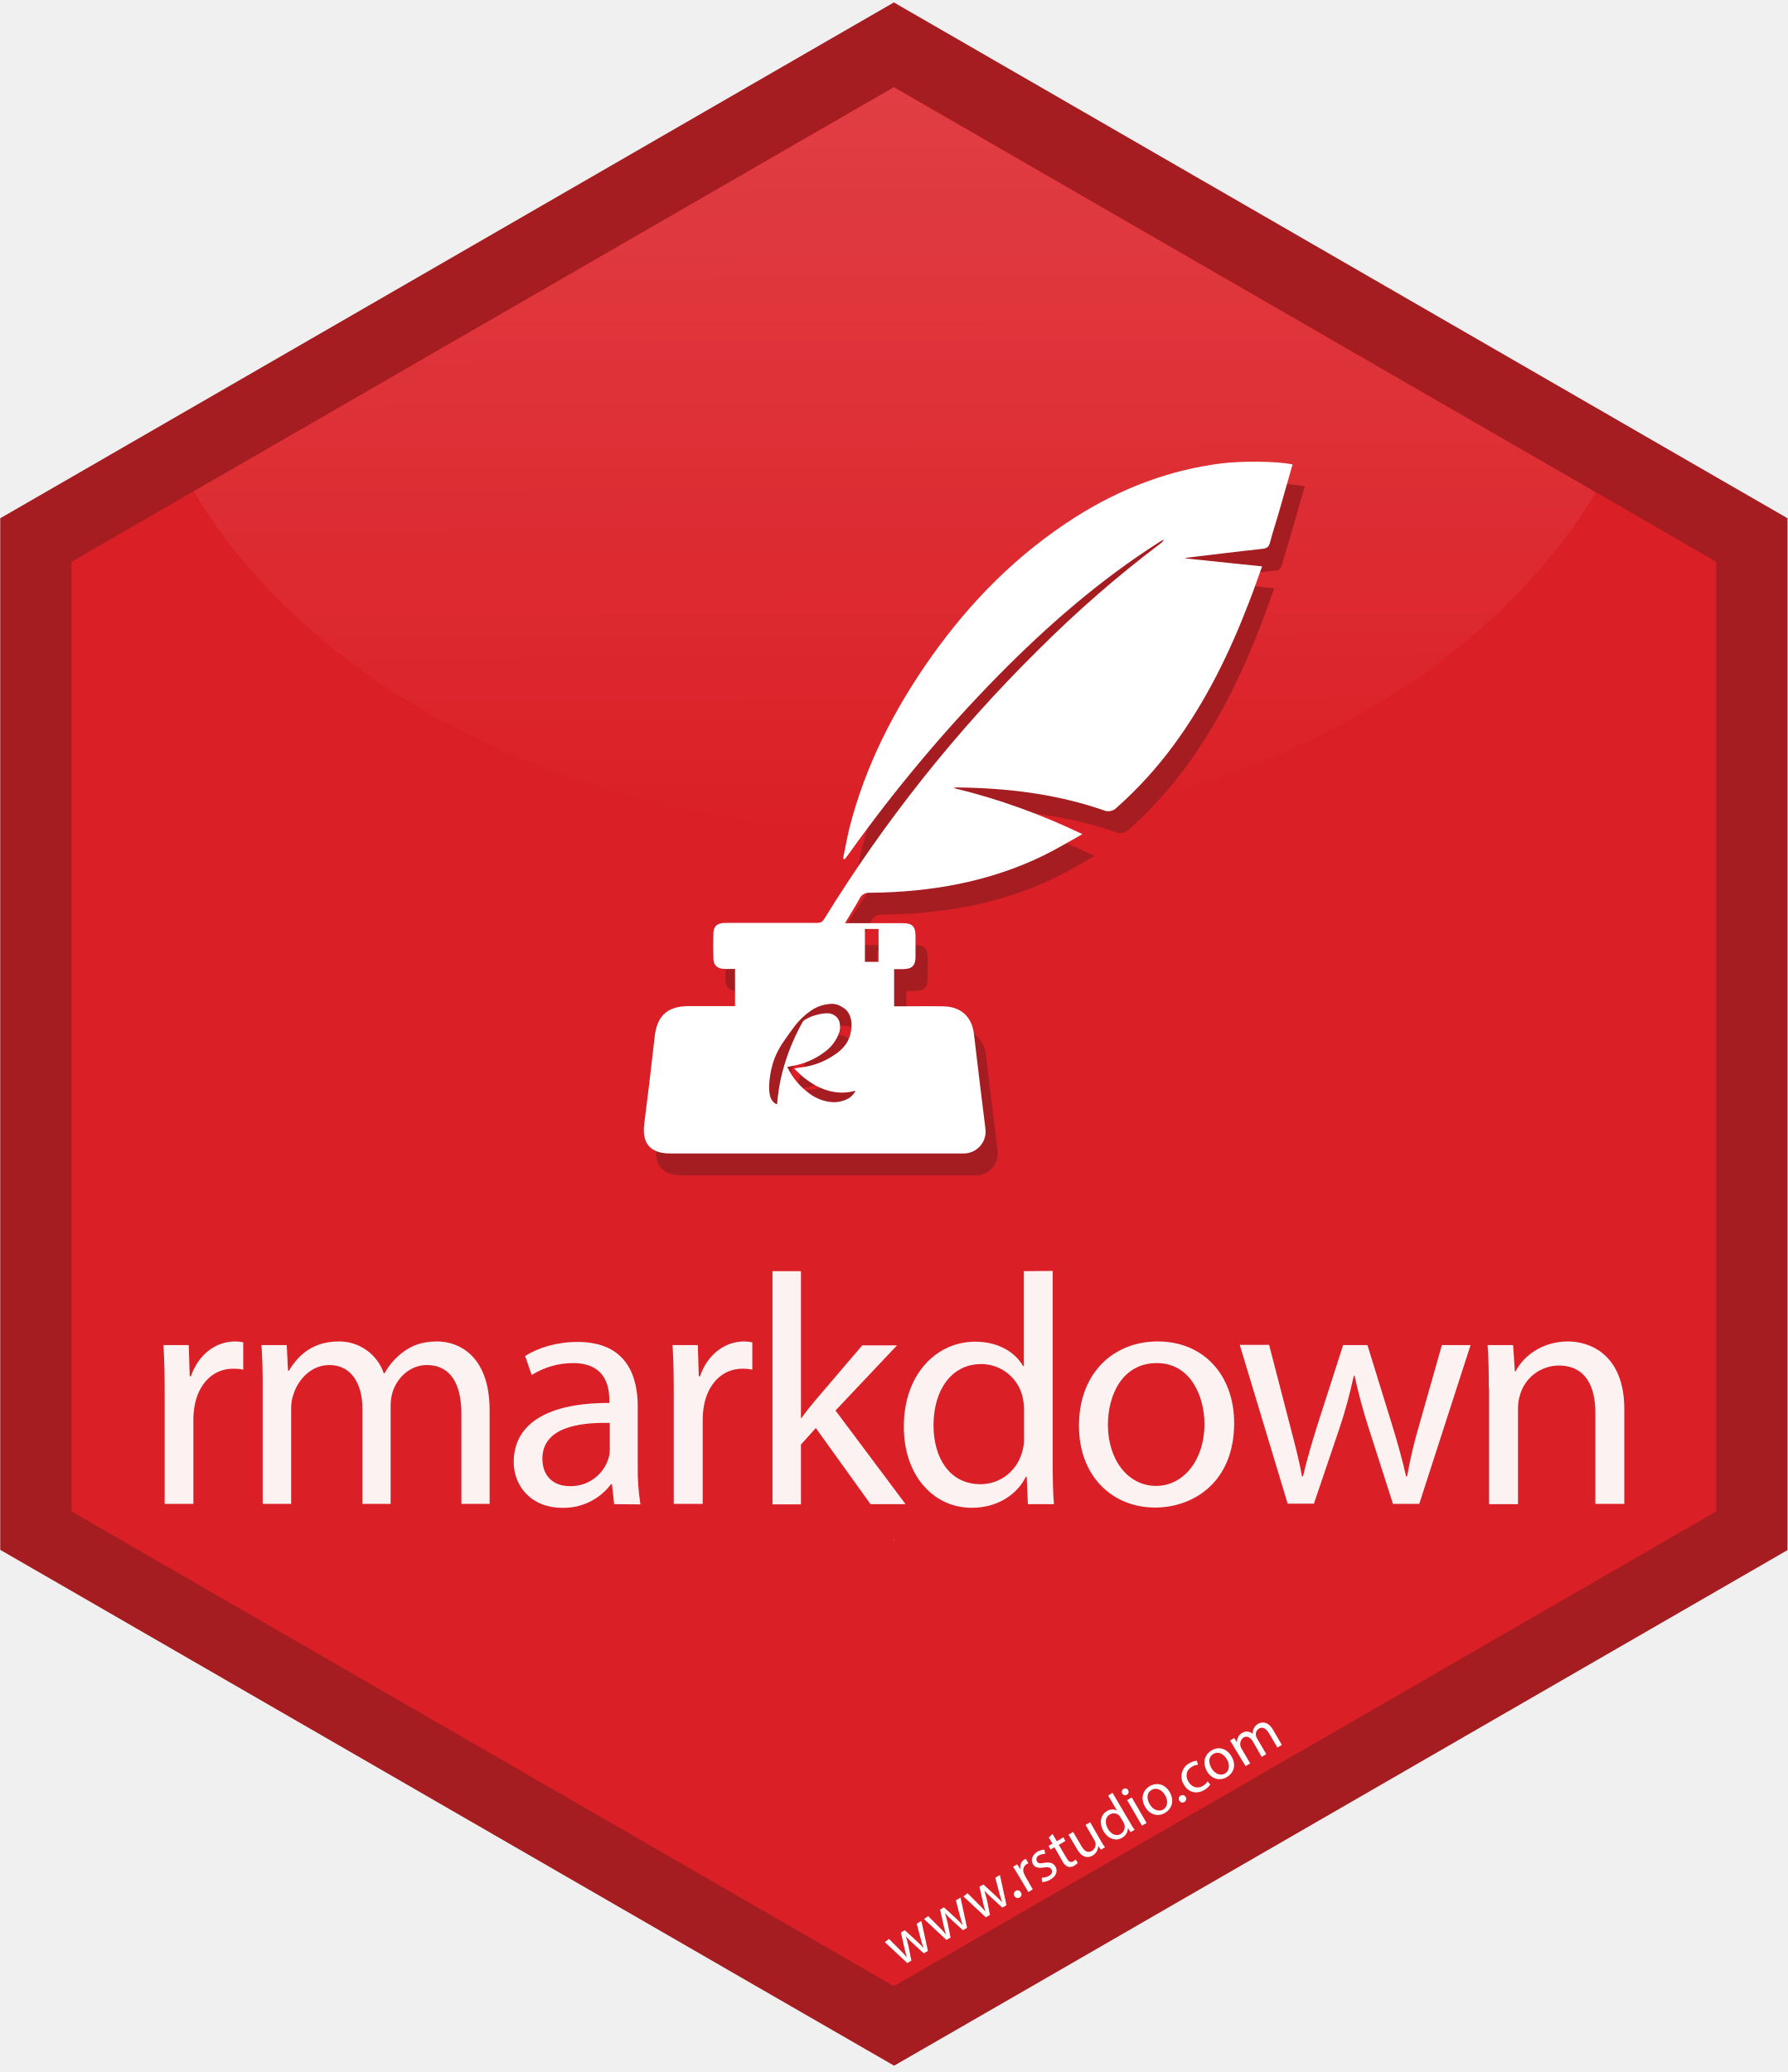
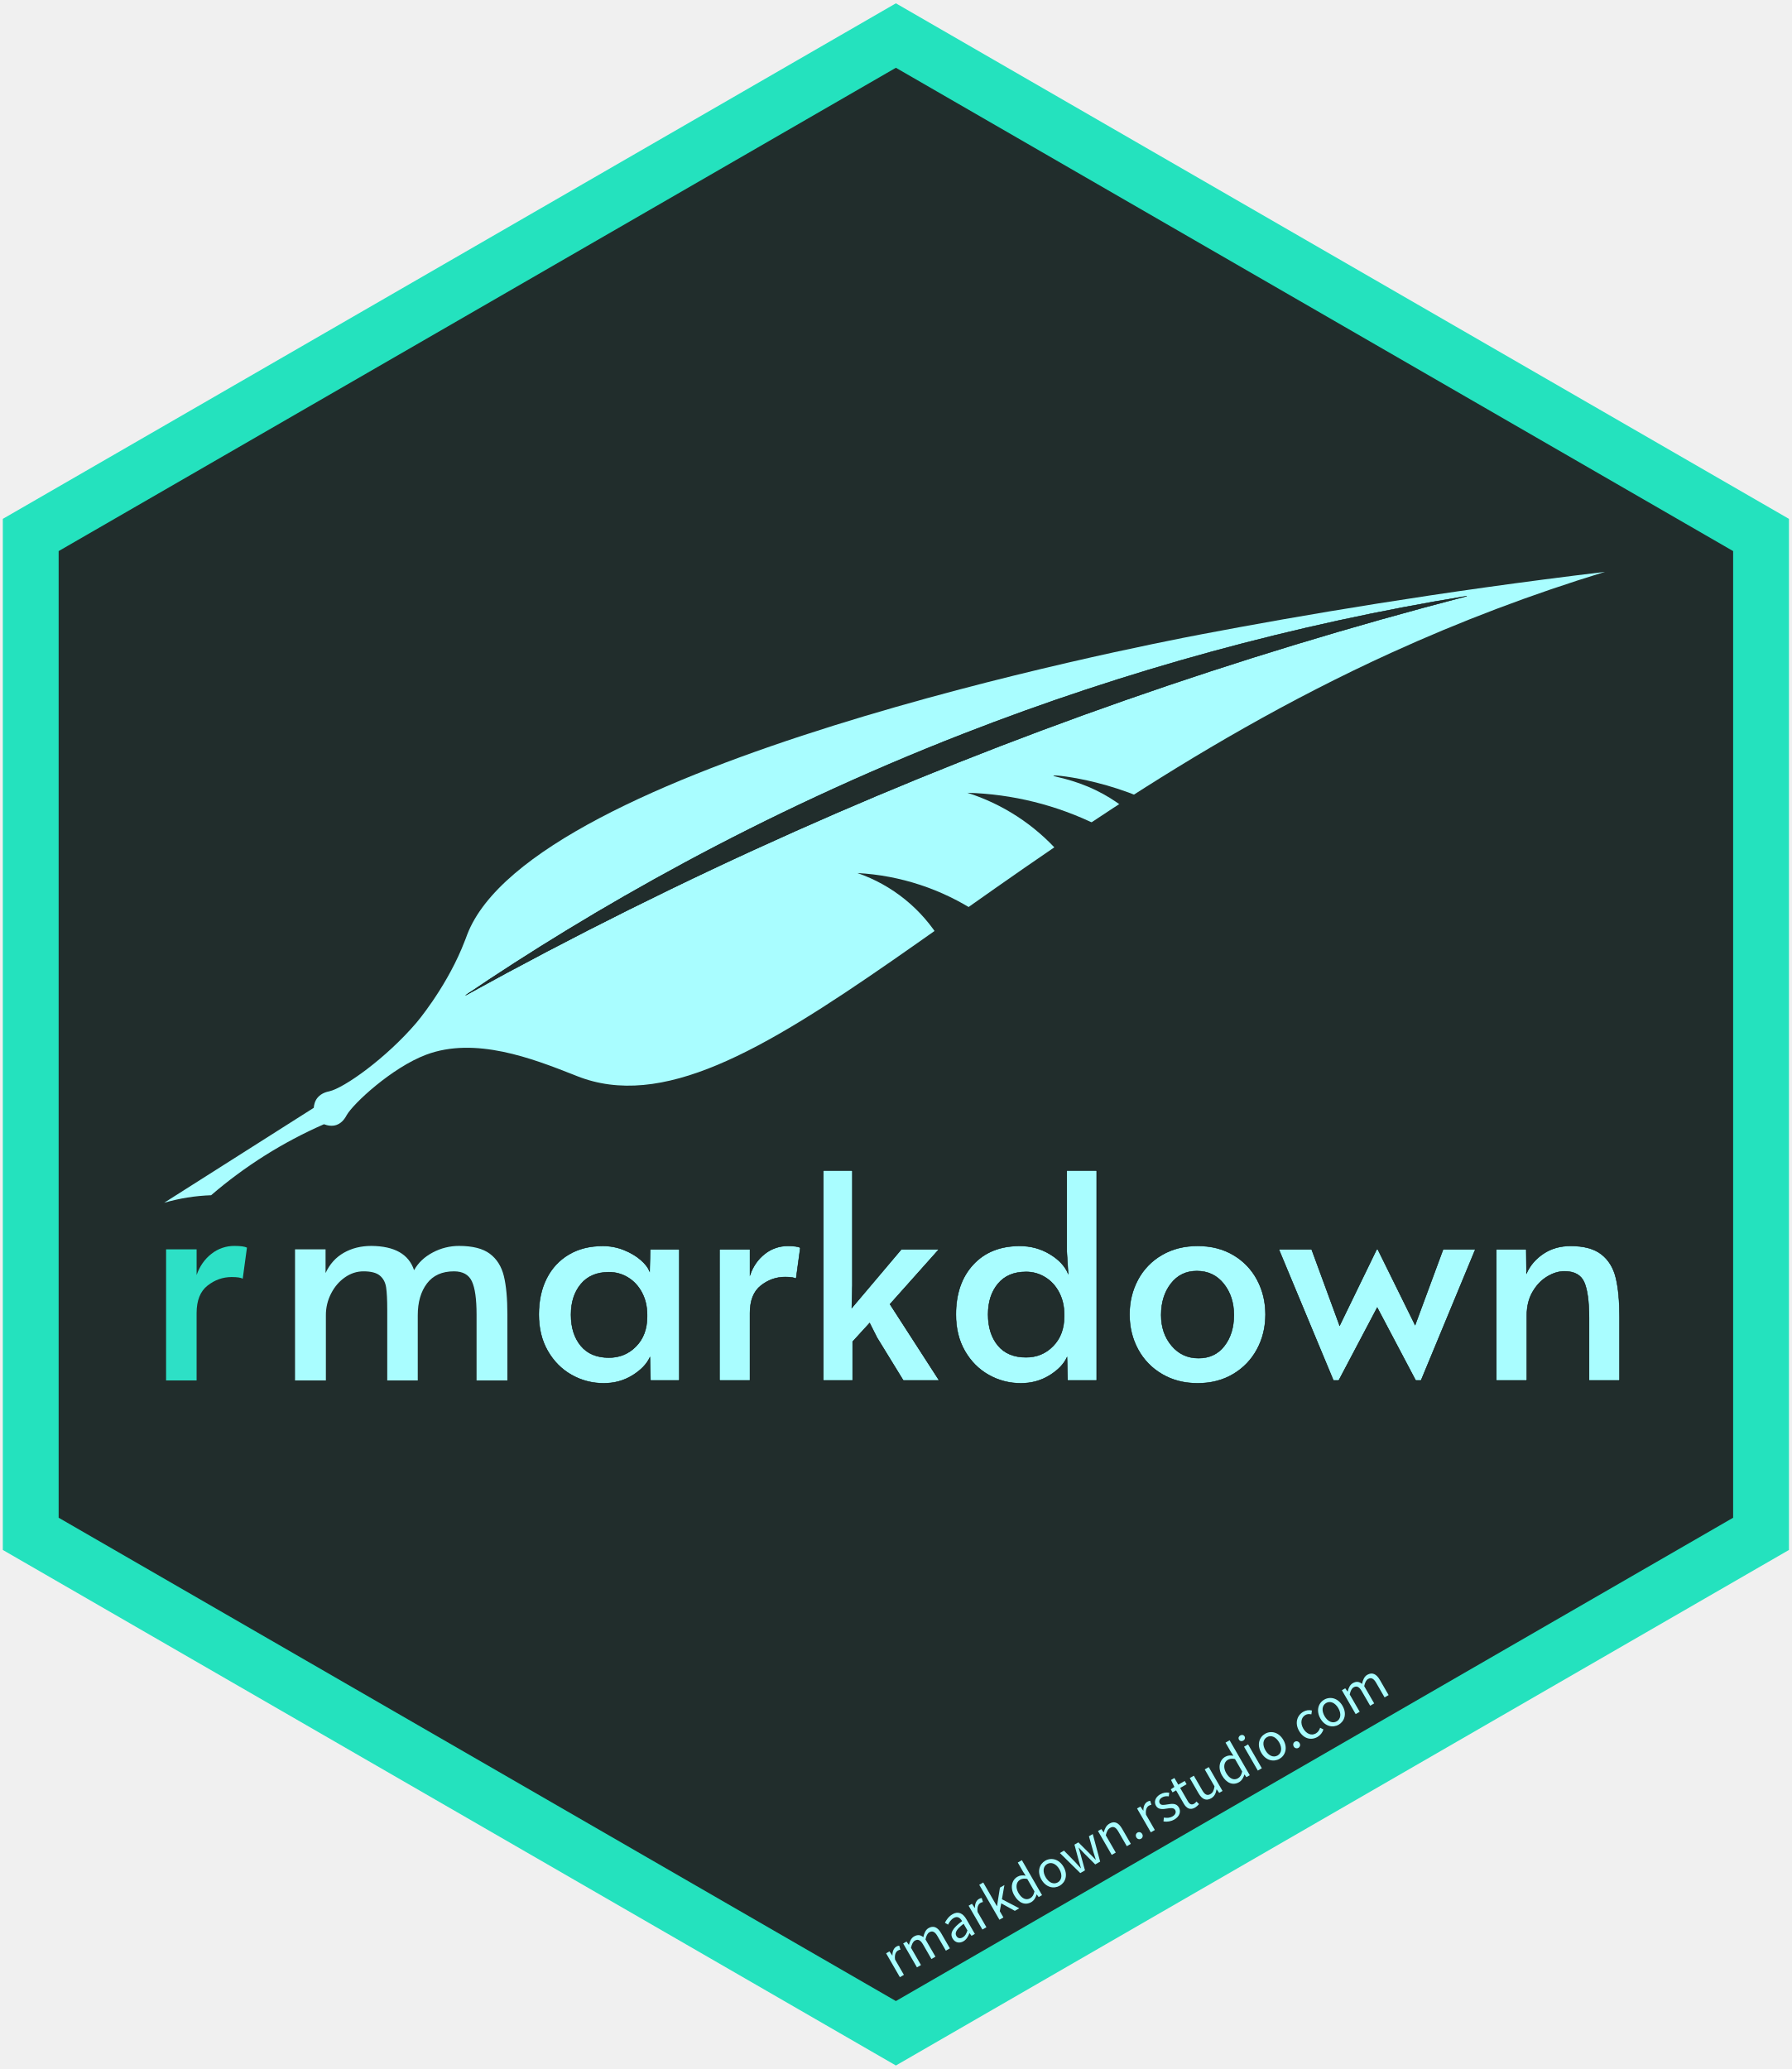
- <svg xmlns="http://www.w3.org/2000/svg" version="1.1" id="Layer_1" x="0px" y="0px" viewBox="0 0 735 852" style="enable-background:new 0 0 735 852;" xml:space="preserve">
-   <style type="text/css">
- 	.st0{fill:#DB1F26;}
- 	.st1{opacity:0.25;fill:url(#SVGID_1_);enable-background:new    ;}
- 	.st2{fill:#A51D21;}
- 	.st3{fill:#E6B35A;}
- 	.st4{opacity:0.94;}
- 	.st5{fill:#FFFFFF;}
- </style>
-   <polygon class="st0" points="715.1,224.7 367.5,24 367.5,24 19.8,224.7 19.8,626.2 367.5,826.9 715.1,626.2 " />
-   <linearGradient id="SVGID_1_" gradientUnits="userSpaceOnUse" x1="366.953" y1="973.12" x2="368.253" y2="509.6" gradientTransform="matrix(1 0 0 -1 0 852)">
-     <stop offset="0" style="stop-color:#FFFFFF;stop-opacity:0.83" />
-     <stop offset="0.56" style="stop-color:#FFFFFF;stop-opacity:0.37" />
-     <stop offset="1" style="stop-color:#FFFFFF;stop-opacity:0" />
-   </linearGradient>
-   <path class="st1" d="M368,341.7c128.5,0,239-57.2,288.1-139.3L367.5,35.8l0,0L79.6,202C128.6,284.3,239.3,341.7,368,341.7z" />
-   <path class="st2" d="M734.9,637.4V213.1l-29.3-16.9L427.8,35.8L367.5,1l-60.3,34.8L29.4,196.2L0.1,213.1v424.2l29.3,16.9  l281.3,162.4l56.9,32.8l56.9-32.8l281.3-162.4L734.9,637.4z M29.4,621.5V231l50.2-29L367.5,35.8l0,0l288.6,166.6l49.5,28.6v390.5  L367.5,816.7L29.4,621.5z" />
-   <path class="st3" d="M367,633.9c0.3-0.3,0.6-0.6,0.9-0.9h-0.3C367.5,633.3,367.3,633.6,367,633.9z" />
-   <g class="st4">
-     <path class="st5" d="M67.7,573.5c0-7.7-0.1-14.3-0.5-20.4h10.4l0.4,12.8h0.5c3-8.8,10.1-14.3,18.1-14.3c1.1,0,2.3,0.1,3.4,0.4v11.2   c-1.3-0.3-2.7-0.4-4.1-0.4c-8.4,0-14.3,6.3-15.9,15.3c-0.3,1.8-0.5,3.7-0.5,5.5v34.8H67.7V573.5z" />
-     <path class="st5" d="M108,570.8c0-6.8-0.1-12.3-0.5-17.7h10.4l0.5,10.5h0.4c3.7-6.2,9.7-12,20.5-12c8.3-0.1,15.8,5.2,18.5,13.1h0.3   c1.8-3.3,4.3-6.2,7.3-8.5c3.9-3,8.2-4.6,14.4-4.6c8.6,0,21.5,5.7,21.5,28.3v38.5h-11.6v-37c0-12.5-4.6-20.1-14.2-20.1   c-6.8,0-12,5-14,10.8c-0.6,1.9-0.9,3.9-0.9,5.9v40.4h-11.6v-39.1c0-10.4-4.6-18-13.6-18c-7.4,0-12.8,5.9-14.7,11.9   c-0.7,1.9-1,3.8-1,5.8v39.4H108V570.8z" />
-     <path class="st5" d="M252.5,618.5l-0.9-8.2h-0.4c-4.7,6.3-12.2,9.9-20,9.7c-13.2,0-20-9.3-20-18.8c0-15.8,14-24.4,39.3-24.3v-1.3   c0-5.4-1.5-15.1-14.9-15.1c-6,0-11.9,1.7-17,4.9l-2.7-7.8c5.4-3.5,13.2-5.8,21.5-5.8c20,0,24.8,13.6,24.8,26.7v24.4   c-0.1,5.2,0.3,10.5,1.1,15.7L252.5,618.5z M250.7,585.1c-13-0.3-27.7,2-27.7,14.7c0,7.7,5.1,11.3,11.2,11.3   c7.1,0.2,13.5-4.2,15.8-10.9c0.4-1.2,0.7-2.5,0.7-3.8L250.7,585.1z" />
-     <path class="st5" d="M277,573.5c0-7.7-0.1-14.3-0.5-20.4h10.4l0.4,12.8h0.5c3-8.8,10.1-14.3,18.1-14.3c1.1,0,2.3,0.1,3.4,0.4v11.2   c-1.3-0.3-2.7-0.4-4-0.4c-8.4,0-14.3,6.3-15.9,15.3c-0.3,1.8-0.5,3.7-0.5,5.5v34.8H277V573.5z" />
-     <path class="st5" d="M329.2,583.1h0.3c1.6-2.3,3.9-5.1,5.8-7.4l19.2-22.5h14.3L343.5,580l28.8,38.5h-14.4l-22.5-31.3l-6.1,6.8v24.6   h-11.7v-95.9h11.7V583.1z" />
-     <path class="st5" d="M432.8,522.6v79c0,5.8,0.1,12.4,0.5,16.9h-10.7l-0.5-11.3h-0.3c-3.6,7.3-11.6,12.8-22.3,12.8   c-15.8,0-27.9-13.4-27.9-33.2c-0.1-21.7,13.4-35.1,29.3-35.1c10,0,16.7,4.7,19.7,10h0.3v-39L432.8,522.6z M421,579.7   c0-1.7-0.2-3.4-0.5-5c-1.8-8.1-8.9-13.8-17.1-13.8c-12.3,0-19.6,10.8-19.6,25.2c0,13.2,6.5,24.2,19.3,24.2c8,0,15.3-5.3,17.4-14.2   c0.4-1.7,0.6-3.4,0.5-5.1V579.7z" />
-     <path class="st5" d="M507.4,585.2c0,24.2-16.7,34.7-32.5,34.7c-17.7,0-31.3-13-31.3-33.6c0-21.9,14.3-34.7,32.4-34.7   C494.7,551.6,507.4,565.3,507.4,585.2z M455.5,585.9c0,14.3,8.2,25.1,19.8,25.1c11.3,0,19.9-10.7,19.9-25.4   c0-11.1-5.5-25.1-19.6-25.1S455.5,573.5,455.5,585.9z" />
-     <path class="st5" d="M521.8,553.1l8.6,33.2c1.9,7.3,3.7,14,4.9,20.8h0.4c1.5-6.6,3.6-13.6,5.8-20.7l10.7-33.3h10l10.1,32.7   c2.4,7.8,4.3,14.7,5.8,21.3h0.4c1.3-7.2,2.9-14.2,5-21.2l9.3-32.8h11.8l-21.1,65.3h-10.8l-10-31.2c-2.3-7.1-4.2-14.2-5.8-21.5h-0.3   c-1.6,7.3-3.5,14.5-5.9,21.6l-10.5,31h-10.8l-19.7-65.3H521.8z" />
-     <path class="st5" d="M612.1,570.8c0-6.8-0.1-12.3-0.5-17.7h10.5l0.7,10.8h0.3c3.2-6.2,10.8-12.3,21.6-12.3c9,0,23.1,5.4,23.1,27.8   v39h-11.9v-37.6c0-10.5-3.9-19.3-15.1-19.3c-7.4,0.1-13.9,5-15.9,12.2c-0.6,1.8-0.8,3.7-0.8,5.5v39.3h-11.9V570.8z" />
+ <svg xmlns="http://www.w3.org/2000/svg" viewBox="0 0 4108.88 4745.15">
+   <defs>
+     <style>.cls-1{fill:none;stroke:#24e2be;stroke-width:128px;}.cls-1,.cls-3,.cls-6{stroke-miterlimit:10;}.cls-2{clip-path:url(#clip-path);}.cls-3,.cls-7{fill:#212d2c;}.cls-3,.cls-6{stroke:#000;}.cls-4{fill:#2de0c6;}.cls-5,.cls-6{fill:#a9fdff;}</style>
+     <clipPath id="clip-path">
+       <polygon class="cls-1" points="4038.32 3517.79 4038.32 1226.95 2054.4 81.53 70.47 1226.95 70.47 3517.79 2054.4 4663.2 4038.32 3517.79" />
+     </clipPath>
+   </defs>
+   <g id="Layer_2" data-name="Layer 2">
+     <g class="cls-2">
+       <rect class="cls-3" x="-445.6" y="-127.63" width="5000" height="5000" />
+       <path class="cls-4" d="M380.87,2865.32h70v58.95q10.37-30.12,33.72-48.47a83.77,83.77,0,0,1,53.17-18.34q20.75,0,28.54,3.93l-9.73,71.39q-5.83-3.93-25.29-3.93-30.49,0-55.44,19.65t-25,62.88V3166h-70Z" />
+       <path class="cls-5" d="M676.56,2865.32h70v54.36q14.25-30.78,41.83-46.5t63.22-15.72q79.76.66,97.92,55.67,14.25-25.55,42.79-40.61a127.38,127.38,0,0,1,60.31-15.06q46.68,0,70.68,18t32.1,51.09q8.1,33.09,8.1,88.75V3166h-70.68v-151.3q0-53.05-10.7-76T1041,2915.75q-40.86,0-61.93,27.84t-21.08,73V3166H888V3004.18q0-34.71-2.59-51.75t-14.27-26.85q-11.67-9.82-37.61-9.83-22.69,0-42.47,13.76t-31.78,37a107.64,107.64,0,0,0-12,50.1V3166H676.56Z" />
+       <path class="cls-6" d="M1310.41,3153.19q-34-19.32-54.47-55t-20.42-83.51q0-47.16,17.83-82.53t50.9-55q33.07-19.65,77.82-19.65a128.71,128.71,0,0,1,48.63,9.17q22.69,9.18,38.26,22.59t20.75,26.53l1.3-50.43h66.79V3166h-66.15l-1.29-53.05q-11,23.58-40.21,41.59t-65.49,18A148,148,0,0,1,1310.41,3153.19Zm148.17-65.5q25.29-25.86,25.29-67.79v-4.59q0-28.16-11.67-50.43t-31.77-34.72a82.26,82.26,0,0,0-44.1-12.44q-41.5,0-64.19,27.18t-22.7,70.41q0,43.89,22.37,71.07t64.52,27.18Q1433.29,3113.56,1458.58,3087.69Z" />
+       <path class="cls-6" d="M1649.87,2865.32h70v58.95q10.36-30.12,33.72-48.47a83.79,83.79,0,0,1,53.17-18.34q20.76,0,28.54,3.93l-9.73,71.39q-5.83-3.93-25.29-3.93-30.48,0-55.44,19.65t-25,62.88V3166h-70Z" />
+       <path class="cls-6" d="M2153.71,3166h-82.35l-60.31-98.25-16.86-33.4-38.9,42.57V3166h-67.44V2684.54h66.79v264l-1.3,51.09,113.48-134.27h86.24l-112.18,125.76Z" />
+       <path class="cls-6" d="M2266.86,3153.19q-34-19.32-54.47-55T2192,3014.66q0-71.38,39.55-114.3t107-42.9q37.6,0,68.74,18.67T2449.4,2921l-3.24-51.09V2684.54h68.73V3166H2448.1l-1.29-53.05q-11,23.58-40.21,41.59t-65.49,18A148,148,0,0,1,2266.86,3153.19ZM2415,3087q25.29-25.87,25.29-67.8v-4.58q0-28.15-11.67-50.44t-31.77-34.71a82.27,82.27,0,0,0-44.1-12.45q-41.51,0-64.2,27.19t-22.69,70.41q0,43.89,22.37,71.06t64.52,27.19Q2389.74,3112.91,2415,3087Z" />
+       <path class="cls-6" d="M2664.68,3151.55a144.64,144.64,0,0,1-55.11-57q-19.46-36-19.46-79.91,0-43.23,19.13-79.26a142.58,142.58,0,0,1,54.8-57q35.65-21,82.35-21t82,21a143.3,143.3,0,0,1,54.47,57q19.11,36,19.13,79.26,0,43.89-19.46,79.91a145.41,145.41,0,0,1-54.79,57q-35.36,21-81.38,21T2664.68,3151.55Zm143-64.84q21.72-28.15,21.72-70.74t-23.34-71.72q-23.36-29.14-61.61-29.15-37,0-59.33,28.82t-22.37,72q0,41.93,24,70.41t61.6,28.49Q2785.94,3114.87,2807.67,3086.71Z" />
+       <path class="cls-6" d="M3158.14,2998.94,3070,3166h-12.32l-125.16-300.64h75.22l64.2,174.88,84.95-174.88h2.59l85.6,173.57,64.19-173.57h73.93L3258.65,3166h-12.32Z" />
+       <path class="cls-6" d="M3431.14,2865.32h68.73l.65,55q12.32-27.51,38.91-45.2t62.25-17.68q46,0,70.68,19.32t33.07,54q8.42,34.72,8.43,90.39V3166h-70V3023.17q0-57-11-82.2t-45.39-25.22q-19.45,0-39.55,12.12t-33.4,35q-13.29,22.93-13.29,53.71V3166h-70Z" />
+       <path class="cls-5" d="M484.13,2741.21a441.34,441.34,0,0,0-107.62,17.24l343-217.74c.46-5.95,2.07-14.8,8.11-22.52,9.39-12,24.27-14.58,27.21-15.24,34.27-7.58,130.75-76.07,200.37-157.68,0,0,62.8-73.74,103.31-169.28,7.35-17.33,12-30.3,12.67-32.18,148.62-389.28,1529.46-659.66,1683.89-689.08,227.11-43.26,543-97.38,925.28-143.19a3993.68,3993.68,0,0,0-490.24,185.62c-947.74,432-1478.58,1125.63-1867.42,970.61-1.49-.59-4.26-1.71-8.15-3.24-93.11-36.62-224.87-87.93-337.43-45.56-78.69,29.62-167.51,112.45-182.2,138.72-1.71,3-8.61,17.08-22.95,22.21-10.43,3.74-21.07,1.46-29.12-1.52a1029.5,1029.5,0,0,0-258.73,162.83Z" />
+       <path class="cls-3" d="M1067.64,2282.66c289.61-195.82,671.62-416.42,1143.05-600.14a5711.85,5711.85,0,0,1,1152.85-315.33q-796.06,207.19-1540.41,539.11Q1438.49,2077.83,1067.64,2282.66Z" />
+       <path class="cls-7" d="M2157.28,2157a360,360,0,0,0-191.09-154.72,556.64,556.64,0,0,1,275.9,91" />
+       <path class="cls-7" d="M2428.58,1955.2a472.18,472.18,0,0,0-210.28-137,716.8,716.8,0,0,1,298.18,74.22" />
+       <path class="cls-7" d="M2575.47,1850.81a365.87,365.87,0,0,0-62.18-38.31c-53.5-26-98.17-31.26-97.73-33.47s44.55,2.29,98.5,15.82a729.39,729.39,0,0,1,97.76,32" />
+       <path class="cls-5" d="M2032,4479.85l7.65-4.42,6.51,9.46.34-.2c-.25-9,2.84-16.65,9-20.23a15.72,15.72,0,0,1,6.5-2.25l2.88,9.15a17.46,17.46,0,0,0-5.81,2.15c-4.62,2.66-8.18,9.23-6.57,20.61l20.28,35.12-9.23,5.33Z" />
+       <path class="cls-5" d="M2071.1,4457.3l7.66-4.42,5.34,7.43.34-.2c1.73-7.91,5.13-15.28,11.66-19,8.34-4.81,15.11-3.47,21.14,1.76,2.16-9.5,5.32-17,12-20.87,11.25-6.5,20.95-2.19,29,11.77l20,34.68-9.23,5.33-19.31-33.44c-5.91-10.24-11.71-12.75-18.58-8.78-4.28,2.47-7,7.82-8.86,16.37l22.88,39.63-9.23,5.33-19.31-33.44c-5.91-10.24-11.71-12.75-18.69-8.72-4.06,2.34-7,7.82-8.87,16.38l22.89,39.63-9.24,5.33Z" />
+       <path class="cls-5" d="M2184.46,4445.9c-6.89-11.94-.09-23.82,21.72-39.86-4-7-10.18-12.44-19.19-7.24-6.31,3.64-10.36,9.88-12.95,15.28l-7.3-4.34c3.18-6.19,8.62-14.44,17.4-19.51,13.4-7.73,24.17-2.09,32,11.54l19.37,33.55-7.65,4.42-4.56-6.08-.34.2c-2.71,7.27-6.71,14.38-13.57,18.35C2200.29,4457.47,2190.11,4455.69,2184.46,4445.9Zm34-18.58-8.77-15.2c-16.94,12.78-20.65,20.92-16.62,27.9,3.58,6.19,9.35,6.31,14.76,3.19S2215.9,4435.1,2218.46,4427.32Z" />
+       <path class="cls-5" d="M2221.18,4370.66l7.65-4.42,6.51,9.45.34-.2c-.25-9,2.84-16.65,9-20.23a15.76,15.76,0,0,1,6.51-2.25l2.88,9.15a17.46,17.46,0,0,0-5.81,2.15c-4.62,2.67-8.19,9.23-6.57,20.61L2262,4420l-9.23,5.33Z" />
+       <path class="cls-5" d="M2245.55,4322.66l9.12-5.27,31.33,54.27.34-.2,6.66-42.27,10.25-5.92-5.68,32.55,39.75,20.74-10.14,5.85L2296,4365.29l-3.36,17.85,8.32,14.41-9.12,5.27Z" />
+       <path class="cls-5" d="M2325.86,4346.84c-10.27-17.79-5.38-35.32,7.12-42.53,6.3-3.64,11.83-3.68,18.95-2.54l-5.85-9.08-12.15-21.06,9.34-5.39,46.29,80.16-7.66,4.42-4.49-6-.34.19c-1.88,6.64-5.65,13.62-12.07,17.33C2351.27,4370.31,2336.39,4365.08,2325.86,4346.84Zm46.29-9-16.51-28.59c-7-1.5-12.1-.68-16.6,1.92-8.78,5.07-10.89,17.55-3.67,30.05,7.54,13.06,17.6,17.75,27.17,12.23C2367.61,4350.51,2370.57,4345.5,2372.15,4337.83Z" />
+       <path class="cls-5" d="M2388.23,4310.83c-10.59-18.35-4.7-35.71,8.7-43.44s31.37-4.16,42,14.19c10.46,18.13,4.57,35.49-8.82,43.23S2398.7,4329,2388.23,4310.83Zm41.1-23.72c-7.28-12.61-18.53-17.53-28-12.07s-10.83,17.66-3.55,30.27,18.51,17.23,27.86,11.84S2436.54,4299.61,2429.33,4287.11Z" />
+       <path class="cls-5" d="M2430.46,4249.82l9.46-5.46,26.37,27c4.23,4.46,8.11,8.83,12,13.31l.45-.26c-1.68-5.78-3.48-11.49-5.06-17.34l-9.82-36.51,9-5.2,26.82,26.69c4.34,4.4,8.44,8.64,12.61,13l.45-.26c-1.69-5.78-3.54-11.32-5.4-17.15l-10.27-36.25,8.78-5.07,16.95,63.17-11.26,6.5-24.84-24.84c-4.34-4.39-8.28-8.88-12.82-13.61l-.45.26c1.95,6.23,3.81,12.06,5.34,18.08l9.24,33.69-10.8,6.24Z" />
+       <path class="cls-5" d="M2517.83,4199.38l7.65-4.42,5.34,7.43.34-.19c2.19-8.17,5.48-15.48,13-19.83,11.49-6.63,21-2.19,29,11.77l20,34.67-9.24,5.34-19.3-33.44c-5.92-10.25-11.6-12.82-18.81-8.66-5.63,3.25-7.77,8.39-10.1,17.09l22.88,39.63-9.23,5.33Z" />
+       <path class="cls-5" d="M2605.84,4214c-2.47-4.28-1.12-9,2.59-11.1s8.34-.91,10.81,3.37a7.74,7.74,0,1,1-13.4,7.73Z" />
+       <path class="cls-5" d="M2607.44,4147.64l7.66-4.42,6.51,9.46.33-.2c-.24-9,2.85-16.65,9-20.23a15.76,15.76,0,0,1,6.51-2.25l2.88,9.14a17.85,17.85,0,0,0-5.82,2.16c-4.61,2.66-8.18,9.23-6.56,20.6l20.28,35.13-9.24,5.33Z" />
+       <path class="cls-5" d="M2668,4177.38l1-8.85c6.93,1.1,13.34,1,19.87-2.77,7.2-4.16,8.59-10.07,5.86-14.79-3.25-5.63-11.21-4.34-18.47-3.15-9.4,1.67-20.1,2.9-25.43-6.33-5.07-8.79-2-19.57,9.83-26.4a31.59,31.59,0,0,1,20.58-3.62l-1,8.39c-5.34-.67-10.45-.42-15.29,2.37-6.87,4-7.88,9.5-5.47,13.67,3,5.18,10.06,3.65,17.61,2.44,9.58-1.63,20.24-3.43,26.22,6.93,5.14,8.89,2.34,20.42-10.61,27.89A38,38,0,0,1,2668,4177.38Z" />
+       <path class="cls-5" d="M2714.4,4136.33l-17.49-30.28-8.11,4.68-4-7,8.24-5.51-7.72-16,7.77-4.48,8.84,15.31,14.75-8.52,4.36,7.55-14.75,8.51,17.55,30.4c3.9,6.76,8.25,9.35,14.55,5.71a23,23,0,0,0,5.35-5l5.83,5.94a39.23,39.23,0,0,1-9,7.88C2728.87,4152.3,2720.64,4147.14,2714.4,4136.33Z" />
+       <path class="cls-5" d="M2748.26,4112.58l-20-34.68,9.35-5.4,19.3,33.44c5.92,10.25,11.49,12.88,18.7,8.72,5.63-3.25,7.94-8.34,9.42-17.74l-22.43-38.85,9.23-5.33,31.6,54.72-7.66,4.42-5.73-8.1-.34.19c-1.62,8.9-4.75,16-12.29,20.31C2765.79,4131,2756.32,4126.54,2748.26,4112.58Z" />
+       <path class="cls-5" d="M2802.2,4071.83c-10.27-17.79-5.39-35.32,7.11-42.54,6.31-3.64,11.84-3.68,19-2.53l-5.84-9.09-12.16-21.05,9.35-5.4,46.28,80.17-7.66,4.42-4.49-6-.34.19c-1.87,6.64-5.65,13.62-12.06,17.32C2827.6,4095.29,2812.73,4090.07,2802.2,4071.83Zm46.28-9-16.51-28.6c-7-1.5-12.09-.67-16.6,1.93-8.78,5.07-10.88,17.55-3.67,30,7.54,13.06,17.61,17.76,27.18,12.24C2843.94,4075.5,2846.91,4070.49,2848.48,4062.82Z" />
+       <path class="cls-5" d="M2841.12,3989.76c-2.08-3.6-.62-7.59,3-9.67s7.78-1.34,9.86,2.26.63,7.59-3,9.67S2843.14,3993.25,2841.12,3989.76Zm11.64,16.25,9.23-5.33,31.59,54.72-9.23,5.33Z" />
+       <path class="cls-5" d="M2892.26,4019.83c-10.59-18.35-4.71-35.71,8.69-43.45s31.38-4.15,42,14.2c10.46,18.13,4.57,35.49-8.83,43.22S2902.73,4038,2892.26,4019.83Zm41.09-23.72c-7.28-12.61-18.52-17.53-28-12.07s-10.82,17.66-3.54,30.27,18.51,17.23,27.85,11.84S2940.57,4008.61,2933.35,3996.11Z" />
+       <path class="cls-5" d="M2966.77,4005.64c-2.47-4.28-1.12-9,2.6-11.11s8.33-.91,10.8,3.37a7.74,7.74,0,1,1-13.4,7.74Z" />
+       <path class="cls-5" d="M2979,3969.78c-10.6-18.35-4.37-35.9,9.7-44a26.24,26.24,0,0,1,19.7-2.81l-1.22,8.81c-4.78-1-9.33-1.07-13.72,1.46-9.91,5.72-12.17,18.44-4.89,31.05s19,17,29,11.19c5.06-2.93,8-7.94,9.65-12.93l7.63,3.86a30.82,30.82,0,0,1-13.65,17.18C3006.61,3992,2989.42,3987.91,2979,3969.78Z" />
+       <path class="cls-5" d="M3027.92,3941.51c-10.59-18.35-4.7-35.71,8.69-43.45s31.38-4.15,42,14.2c10.46,18.12,4.57,35.49-8.82,43.22S3038.39,3959.63,3027.92,3941.51Zm41.1-23.73c-7.28-12.61-18.53-17.52-28-12.06s-10.82,17.65-3.54,30.26,18.51,17.24,27.86,11.84S3076.23,3930.28,3069,3917.78Z" />
+       <path class="cls-5" d="M3077.13,3876.47l7.66-4.42,5.34,7.42.34-.19c1.74-7.91,5.14-15.28,11.67-19.05,8.33-4.81,15.11-3.47,21.13,1.76,2.17-9.51,5.33-17,12-20.87,11.26-6.5,21-2.19,29,11.77l20,34.68-9.23,5.33-19.31-33.44c-5.91-10.25-11.71-12.75-18.58-8.79-4.28,2.47-7,7.82-8.86,16.38l22.88,39.63-9.23,5.33-19.31-33.44c-5.91-10.24-11.71-12.75-18.69-8.72-4.06,2.34-7.05,7.82-8.86,16.37l22.88,39.63-9.23,5.34Z" />
+     </g>
+     <polygon class="cls-1" points="4038.32 3517.79 4038.32 1226.95 2054.4 81.53 70.47 1226.95 70.47 3517.79 2054.4 4663.2 4038.32 3517.79" />
  </g>
-   <path class="st2" d="M507.5,199.5c-21.8,2.7-41.8,10.4-60.3,22.1c-23.8,15.1-43.2,34.7-59.4,57.6c-15.2,21.5-27.1,44.7-33.6,70.4  c-1,4.1-1.7,8.3-2.6,12.5l0.7,0.2c0.6-0.8,1.3-1.6,1.9-2.5c18.5-25.9,39-50.4,61.3-73.1c20.2-20.5,41.9-39.4,66.3-54.9  c0.5-0.4,1.1-0.6,1.7-0.9c-0.3,0.6-0.8,1.2-1.4,1.6c-17.8,13.4-34.6,28.1-50.4,43.9c-33.6,33.2-63.1,70.3-87.9,110.6  c-0.8,1.3-1.8,1.5-3.1,1.5c-12.5,0-24.9,0-37.4,0c-3.4,0-4.9,1.3-5,4.2c-0.1,3.5-0.1,7,0,10.5c0.1,2.7,1.6,4.1,4.3,4.2  c1.5,0.1,3,0,4.6,0v15.3h-18.9c-9,0-13.3,4-14.2,13.1c-1.3,11.7-2.7,23.4-4.2,35.1c-1.1,8.2,2.4,12.4,10.6,12.4h118.7  c0.8,0,1.5,0,2.2,0c5-0.1,9-4.3,8.8-9.3c0-0.4-0.1-0.8-0.1-1.2c-1.6-12.9-3.2-25.9-4.7-38.8c-0.9-7-5.4-11.1-12.6-11.2  c-5.8-0.1-11.6,0-17.5,0h-2.7v-15.3h3.6c3.7,0,5.2-1.4,5.2-5.1c0-2.9,0-5.8,0-8.7c0-3.7-1.4-5.1-5.1-5.1c-6.6,0-13.3,0-20,0h-3.9  c2.2-3.7,4.2-6.8,6-10.1c0.7-1.6,2.4-2.5,4.1-2.4c25-0.2,49.3-4.4,71.9-15.5c5.1-2.5,10-5.5,15.6-8.6c-17-8.2-34.8-14.6-53.1-19  c0.9-0.1,1.1-0.2,1.4-0.2c20.6,0.2,40.9,2.6,60.5,9.4c1.8,0.8,4,0.3,5.3-1.1c8.7-7.7,16.6-16.4,23.5-25.8c13.3-18.1,23-38,31-58.9  c1.8-4.6,3.4-9.3,5.3-14.5l-31.7-3.3c0.3-0.1,0.7-0.3,1-0.3c10.2-1.2,20.4-2.5,30.7-3.6c1.9-0.2,2.7-0.7,3.2-2.5  c1.2-4.6,2.7-9,4-13.6c1.8-6.2,3.5-12.4,5.3-18.6C529.8,198.5,515.1,198.6,507.5,199.5z M360.6,391h5.6v13.5h-5.6V391z M354.7,427.5  c0.4,1.4,0.5,2.9,0.3,4.4c-0.2,2.4-1,4.8-2.4,6.7c-1.2,1.6-2.6,2.9-4.3,4c-3.6,2.5-7.6,4.2-11.9,5c-1.6,0.3-3.3,0.5-4.9,0.7l0,0  c2.6,2.9,5.7,5.3,9.1,7.2c2.3,1.2,4.7,2.1,7.3,2.5c2.8,0.5,5.7,0.3,8.4-0.4c0.1,0,0.2,0,0.3,0l0.1,0.1c-0.3,0.4-0.6,0.9-0.9,1.3  c-1,1.2-2.3,2-3.8,2.5c-1.9,0.7-3.9,0.9-5.8,0.6c-3.1-0.4-6-1.6-8.5-3.5c-3.7-2.7-6.8-6.3-8.8-10.4c-0.1-0.1-0.1-0.3-0.2-0.4  s0,0,0-0.1l1.6-0.3c5.1-0.8,10-2.9,14.1-6.1c2.5-1.9,4.4-4.5,5.5-7.4c0.6-1.5,0.6-3.2,0.2-4.8c-0.6-1.8-2.2-3.1-4.1-3.4  c-1.3-0.1-2.6,0-3.9,0.3c-2.2,0.4-4.4,1.2-6.3,2.4c-0.3,0.2-0.6,0.5-0.8,0.8c-3,5.4-5.5,11.1-7.3,17c-1.1,3.5-1.9,7-2.5,10.7  c-0.3,2-0.5,4-0.7,6v0.2c-0.5-0.2-1-0.4-1.4-0.8c-0.8-0.8-1.4-1.9-1.6-3c-0.2-1.1-0.3-2.3-0.3-3.5c0.1-3.2,0.6-6.3,1.5-9.4  c1-3.3,2.6-6.5,4.6-9.3c1.5-2.2,3-4.3,4.6-6.4c1.8-2.3,3.9-4.3,6.2-5.9c2.2-1.6,4.7-2.6,7.4-2.9c2.1-0.4,4.2,0.1,5.9,1.3  C353.1,424.1,354.2,425.7,354.7,427.5L354.7,427.5z" />
-   <path class="st5" d="M502.5,190.5c-21.8,2.7-41.8,10.4-60.3,22.1c-23.8,15.1-43.2,34.7-59.4,57.6c-15.2,21.5-27.1,44.7-33.6,70.4  c-1,4.1-1.7,8.3-2.6,12.5l0.7,0.2c0.6-0.8,1.3-1.6,1.9-2.5c18.5-25.9,39-50.4,61.3-73.1c20.2-20.5,41.9-39.4,66.3-54.9  c0.5-0.4,1.1-0.6,1.7-0.9c-0.3,0.6-0.8,1.2-1.4,1.6c-17.8,13.4-34.6,28.1-50.4,43.9c-33.6,33.2-63.1,70.3-87.9,110.6  c-0.8,1.3-1.8,1.5-3.1,1.5c-12.5,0-24.9,0-37.4,0c-3.4,0-4.9,1.3-5,4.2c-0.1,3.5-0.1,7,0,10.5c0.1,2.7,1.6,4.1,4.3,4.2  c1.5,0.1,3,0,4.6,0v15.3h-18.9c-9,0-13.3,4-14.2,13.1c-1.3,11.7-2.7,23.4-4.2,35.1c-1.1,8.2,2.4,12.4,10.6,12.4h118.7  c0.8,0,1.5,0,2.2,0c5-0.1,9-4.3,8.8-9.3c0-0.4-0.1-0.8-0.1-1.2c-1.6-12.9-3.2-25.9-4.7-38.8c-0.9-7-5.4-11.1-12.6-11.2  c-5.8-0.1-11.6,0-17.5,0h-2.7v-15.3h3.6c3.7,0,5.2-1.4,5.2-5.1c0-2.9,0-5.8,0-8.7c0-3.7-1.4-5.1-5.1-5.1c-6.6,0-13.3,0-20,0h-3.9  c2.2-3.7,4.2-6.8,6-10.1c0.7-1.6,2.4-2.5,4.1-2.4c25-0.2,49.3-4.4,71.9-15.5c5.1-2.5,10-5.5,15.6-8.6c-17-8.2-34.8-14.6-53.1-19  c0.9-0.1,1.1-0.2,1.4-0.2c20.6,0.2,40.9,2.6,60.5,9.4c1.8,0.8,4,0.3,5.3-1.1c8.7-7.7,16.6-16.4,23.5-25.8c13.3-18.1,23-38,31-58.9  c1.8-4.6,3.4-9.3,5.3-14.5l-31.7-3.3c0.3-0.1,0.7-0.3,1-0.3c10.2-1.2,20.4-2.5,30.7-3.6c1.9-0.2,2.7-0.7,3.2-2.5  c1.2-4.6,2.7-9,4-13.6c1.8-6.2,3.5-12.4,5.3-18.6C524.8,189.5,510.1,189.6,502.5,190.5z M355.6,382h5.6v13.5h-5.6V382z M349.7,418.5  c0.4,1.4,0.5,2.9,0.3,4.4c-0.2,2.4-1,4.8-2.4,6.7c-1.2,1.6-2.6,2.9-4.3,4c-3.6,2.5-7.6,4.2-11.9,5c-1.6,0.3-3.3,0.5-4.9,0.7l0,0  c2.6,2.9,5.7,5.3,9.1,7.2c2.3,1.2,4.7,2.1,7.3,2.5c2.8,0.5,5.7,0.3,8.4-0.4c0.1,0,0.2,0,0.3,0l0.1,0.1c-0.3,0.4-0.6,0.9-0.9,1.3  c-1,1.2-2.3,2-3.8,2.5c-1.9,0.7-3.9,0.9-5.8,0.6c-3.1-0.4-6-1.6-8.5-3.5c-3.7-2.7-6.8-6.3-8.8-10.4c-0.1-0.1-0.1-0.3-0.2-0.4  s0,0,0-0.1l1.6-0.3c5.1-0.8,10-2.9,14.1-6.1c2.5-1.9,4.4-4.5,5.5-7.4c0.6-1.5,0.6-3.2,0.2-4.8c-0.6-1.8-2.2-3.1-4.1-3.4  c-1.3-0.1-2.6,0-3.9,0.3c-2.2,0.4-4.4,1.2-6.3,2.4c-0.3,0.2-0.6,0.5-0.8,0.8c-3,5.4-5.5,11.1-7.3,17c-1.1,3.5-1.9,7-2.5,10.7  c-0.3,2-0.5,4-0.7,6v0.2c-0.5-0.2-1-0.4-1.4-0.8c-0.8-0.8-1.4-1.9-1.6-3c-0.2-1.1-0.3-2.3-0.3-3.5c0.1-3.2,0.6-6.3,1.5-9.4  c1-3.3,2.6-6.5,4.6-9.3c1.5-2.2,3-4.3,4.6-6.4c1.8-2.3,3.9-4.3,6.2-5.9c2.2-1.6,4.7-2.6,7.4-2.9c2.1-0.4,4.2,0.1,5.9,1.3  C348.1,415.1,349.2,416.7,349.7,418.5L349.7,418.5z" />
-   <path class="st5" d="M365.5,797.3l4.5,4.5c1,1,1.9,1.9,2.7,2.9h0.1c-0.4-1.2-0.7-2.5-1-3.8l-1.4-6.3l1.6-0.9l4.7,4.3  c1.1,1,2.1,2,2.9,2.9h0.1c-0.5-1.3-0.9-2.5-1.2-3.8l-1.6-6.1l1.9-1.1l2.7,12.3l-1.7,1l-4.5-4.1c-1-0.9-2-1.9-2.9-2.9l0,0  c0.4,1.3,0.8,2.6,1.1,4l1.2,6l-1.7,1l-9.2-8.6L365.5,797.3z" />
-   <path class="st5" d="M381.6,787.9l4.5,4.5c1,1,1.9,1.9,2.7,2.9h0.1c-0.4-1.2-0.7-2.5-1-3.8l-1.4-6.3l1.6-0.9l4.7,4.3  c1.1,1,2.1,2,2.9,2.9h0.1c-0.5-1.3-0.8-2.6-1.2-3.9l-1.6-6.2l1.9-1.1l2.7,12.4l-1.7,1l-4.5-4.1c-1-0.9-2-1.9-2.9-2.9h0  c0.4,1.3,0.8,2.6,1.1,4l1.2,6l-1.7,1l-9.2-8.6L381.6,787.9z" />
-   <path class="st5" d="M397.8,778.5l4.5,4.5c1,1,1.9,1.9,2.7,2.9h0.1c-0.4-1.2-0.7-2.5-1-3.8l-1.4-6.3l1.6-0.9l4.7,4.3  c1.1,1,2.1,2,2.9,2.9h0.1c-0.5-1.3-0.8-2.6-1.2-3.9l-1.6-6.1l1.9-1.1l2.7,12.4l-1.7,1l-4.5-4.1c-1-0.9-2-1.9-2.9-2.9l0,0  c0.4,1.3,0.8,2.6,1.1,4l1.2,6l-1.7,1l-9.2-8.6L397.8,778.5z" />
-   <path class="st5" d="M417.1,779.7c-0.5-0.7-0.3-1.6,0.4-2.1c0,0,0.1,0,0.1-0.1c0.7-0.4,1.6-0.2,2,0.5c0,0,0,0.1,0.1,0.1  c0.5,0.7,0.3,1.6-0.4,2.1s-1.6,0.3-2.1-0.4C417.1,779.8,417.1,779.8,417.1,779.7z" />
-   <path class="st5" d="M418.5,770.8c-0.7-1.2-1.4-2.3-2-3.2l1.7-1l1.3,2h0.1c-0.4-1.5,0.2-3.2,1.6-4c0.2-0.1,0.4-0.2,0.6-0.2l1,1.8  c-0.2,0.1-0.5,0.2-0.7,0.3c-1.3,0.8-1.8,2.5-1.1,3.9c0.1,0.3,0.3,0.6,0.4,0.9l3.2,5.6l-1.8,1.1L418.5,770.8z" />
-   <path class="st5" d="M428.3,772.1c1,0,2-0.2,2.9-0.7c1.4-0.8,1.6-1.9,1.1-2.7s-1.4-1.1-3.1-0.8c-2.3,0.4-3.8-0.1-4.5-1.3  c-1-1.7-0.4-3.8,1.8-5.2c0.9-0.5,1.9-0.8,2.9-0.8l0.3,1.7c-0.9,0-1.7,0.2-2.5,0.6c-0.9,0.4-1.3,1.4-1,2.3c0,0.1,0,0.1,0.1,0.2  c0.5,0.9,1.4,0.9,3,0.6c2.2-0.4,3.7,0,4.6,1.5c1.1,1.8,0.4,4-2.1,5.4c-1,0.6-2.2,1-3.4,1L428.3,772.1z" />
-   <path class="st5" d="M432.7,754.1l1.8,3l2.7-1.6l0.8,1.5l-2.7,1.6l3.3,5.6c0.8,1.3,1.5,1.8,2.6,1.2c0.4-0.2,0.7-0.5,1-0.8l0.9,1.4  c-0.4,0.5-1,0.9-1.5,1.2c-0.7,0.5-1.7,0.6-2.5,0.4c-1-0.4-1.9-1.3-2.3-2.3l-3.3-5.7l-1.6,0.9l-0.8-1.5l1.6-0.9l-1.5-2.5L432.7,754.1  z" />
-   <path class="st5" d="M452.5,756.8c0.6,1.1,1.2,2,1.8,2.8l-1.7,1l-1.1-1.6l0,0c0,1.7-0.9,3.2-2.3,4c-1.6,1-4.1,1.2-6.3-2.5l-3.6-6.1  l1.9-1.1l3.4,5.8c1.2,2,2.5,3,4.3,2c1.1-0.7,1.7-1.9,1.5-3.2c-0.1-0.4-0.2-0.7-0.4-1.1l-3.7-6.4l1.9-1.1L452.5,756.8z" />
-   <path class="st5" d="M457.4,737.2l7.4,12.6c0.5,0.9,1.2,2,1.7,2.6l-1.7,1l-1.1-1.8l0,0c0.1,1.7-0.9,3.3-2.4,4.1  c-2.5,1.5-5.7,0.5-7.6-2.7c-2-3.5-1.1-6.9,1.4-8.3c1.2-0.8,2.8-0.9,4.1-0.2h0l-3.6-6.2L457.4,737.2z M460.8,747.5  c-0.2-0.3-0.3-0.5-0.5-0.8c-1-1.1-2.7-1.4-4-0.6c-2,1.1-2.1,3.5-0.8,5.9c1.2,2.1,3.3,3.3,5.3,2.1c1.6-1,2.1-3.1,1.1-4.8L460.8,747.5  z" />
-   <path class="st5" d="M463.8,736.1c0.4,0.7,0.2,1.5-0.5,1.9s-1.5,0.2-1.9-0.5l0,0c-0.4-0.6-0.2-1.5,0.5-1.9c0,0,0,0,0,0  C462.6,735.2,463.4,735.4,463.8,736.1C463.8,736,463.8,736,463.8,736.1z M469.5,750.7l-6.1-10.5l1.9-1.1l6.1,10.5L469.5,750.7z" />
-   <path class="st5" d="M480.9,736.9c2.2,3.9,0.6,7.1-2,8.6c-2.8,1.6-6.2,0.8-8.1-2.5c-2-3.5-1-6.9,2-8.6S479.1,733.8,480.9,736.9z   M472.7,741.9c1.3,2.3,3.7,3.2,5.5,2.2s2.2-3.6,0.8-5.9c-1-1.8-3.2-3.5-5.5-2.2S471.5,739.9,472.7,741.9L472.7,741.9z" />
-   <path class="st5" d="M484.8,740.3c-0.4-0.7-0.1-1.6,0.7-2c0.7-0.4,1.6-0.1,2,0.7c0.4,0.7,0.1,1.6-0.6,2c-0.7,0.4-1.6,0.2-2-0.5  C484.8,740.4,484.8,740.3,484.8,740.3z" />
-   <path class="st5" d="M497.6,733.8c-0.7,1-1.6,1.8-2.6,2.3c-3.1,1.8-6.5,0.9-8.3-2.3c-1.8-2.8-1-6.6,1.8-8.5c0.2-0.1,0.4-0.2,0.6-0.3  c0.9-0.6,1.9-0.9,3-1l0.4,1.7c-0.9,0-1.7,0.3-2.5,0.8c-2.4,1.4-2.7,3.9-1.4,6.1c1.4,2.4,3.8,3,5.9,1.8c0.8-0.5,1.5-1.1,2-1.9  L497.6,733.8z" />
-   <path class="st5" d="M506.3,722.2c2.3,3.9,0.6,7.1-2,8.6c-2.8,1.6-6.2,0.8-8.1-2.5c-2-3.5-0.9-6.9,2-8.6S504.4,719,506.3,722.2z   M498.1,727.1c1.3,2.3,3.7,3.2,5.5,2.2s2.2-3.6,0.8-5.9c-1-1.8-3.2-3.5-5.5-2.2S496.9,725.1,498.1,727.1z" />
-   <path class="st5" d="M507.4,718.5c-0.6-1.1-1.2-2-1.7-2.8l1.7-1l1.1,1.6h0.1c-0.1-1.6,0.8-3.1,2.2-3.8c1.3-0.8,3-0.6,4.2,0.4l0,0  c0-0.7,0.1-1.4,0.4-2c0.4-0.9,1-1.6,1.9-2.1c1.4-0.8,4-1.1,6.1,2.5l3.6,6.2l-1.8,1.1l-3.5-5.9c-1.2-2-2.6-2.8-4.1-1.9  c-1,0.6-1.5,1.8-1.2,3c0.1,0.4,0.2,0.7,0.4,1l3.8,6.5l-1.9,1.1l-3.6-6.3c-1-1.7-2.4-2.5-3.9-1.6c-1.3,1-1.7,2.8-0.9,4.3l3.7,6.3  l-1.9,1.1L507.4,718.5z" />
</svg>
